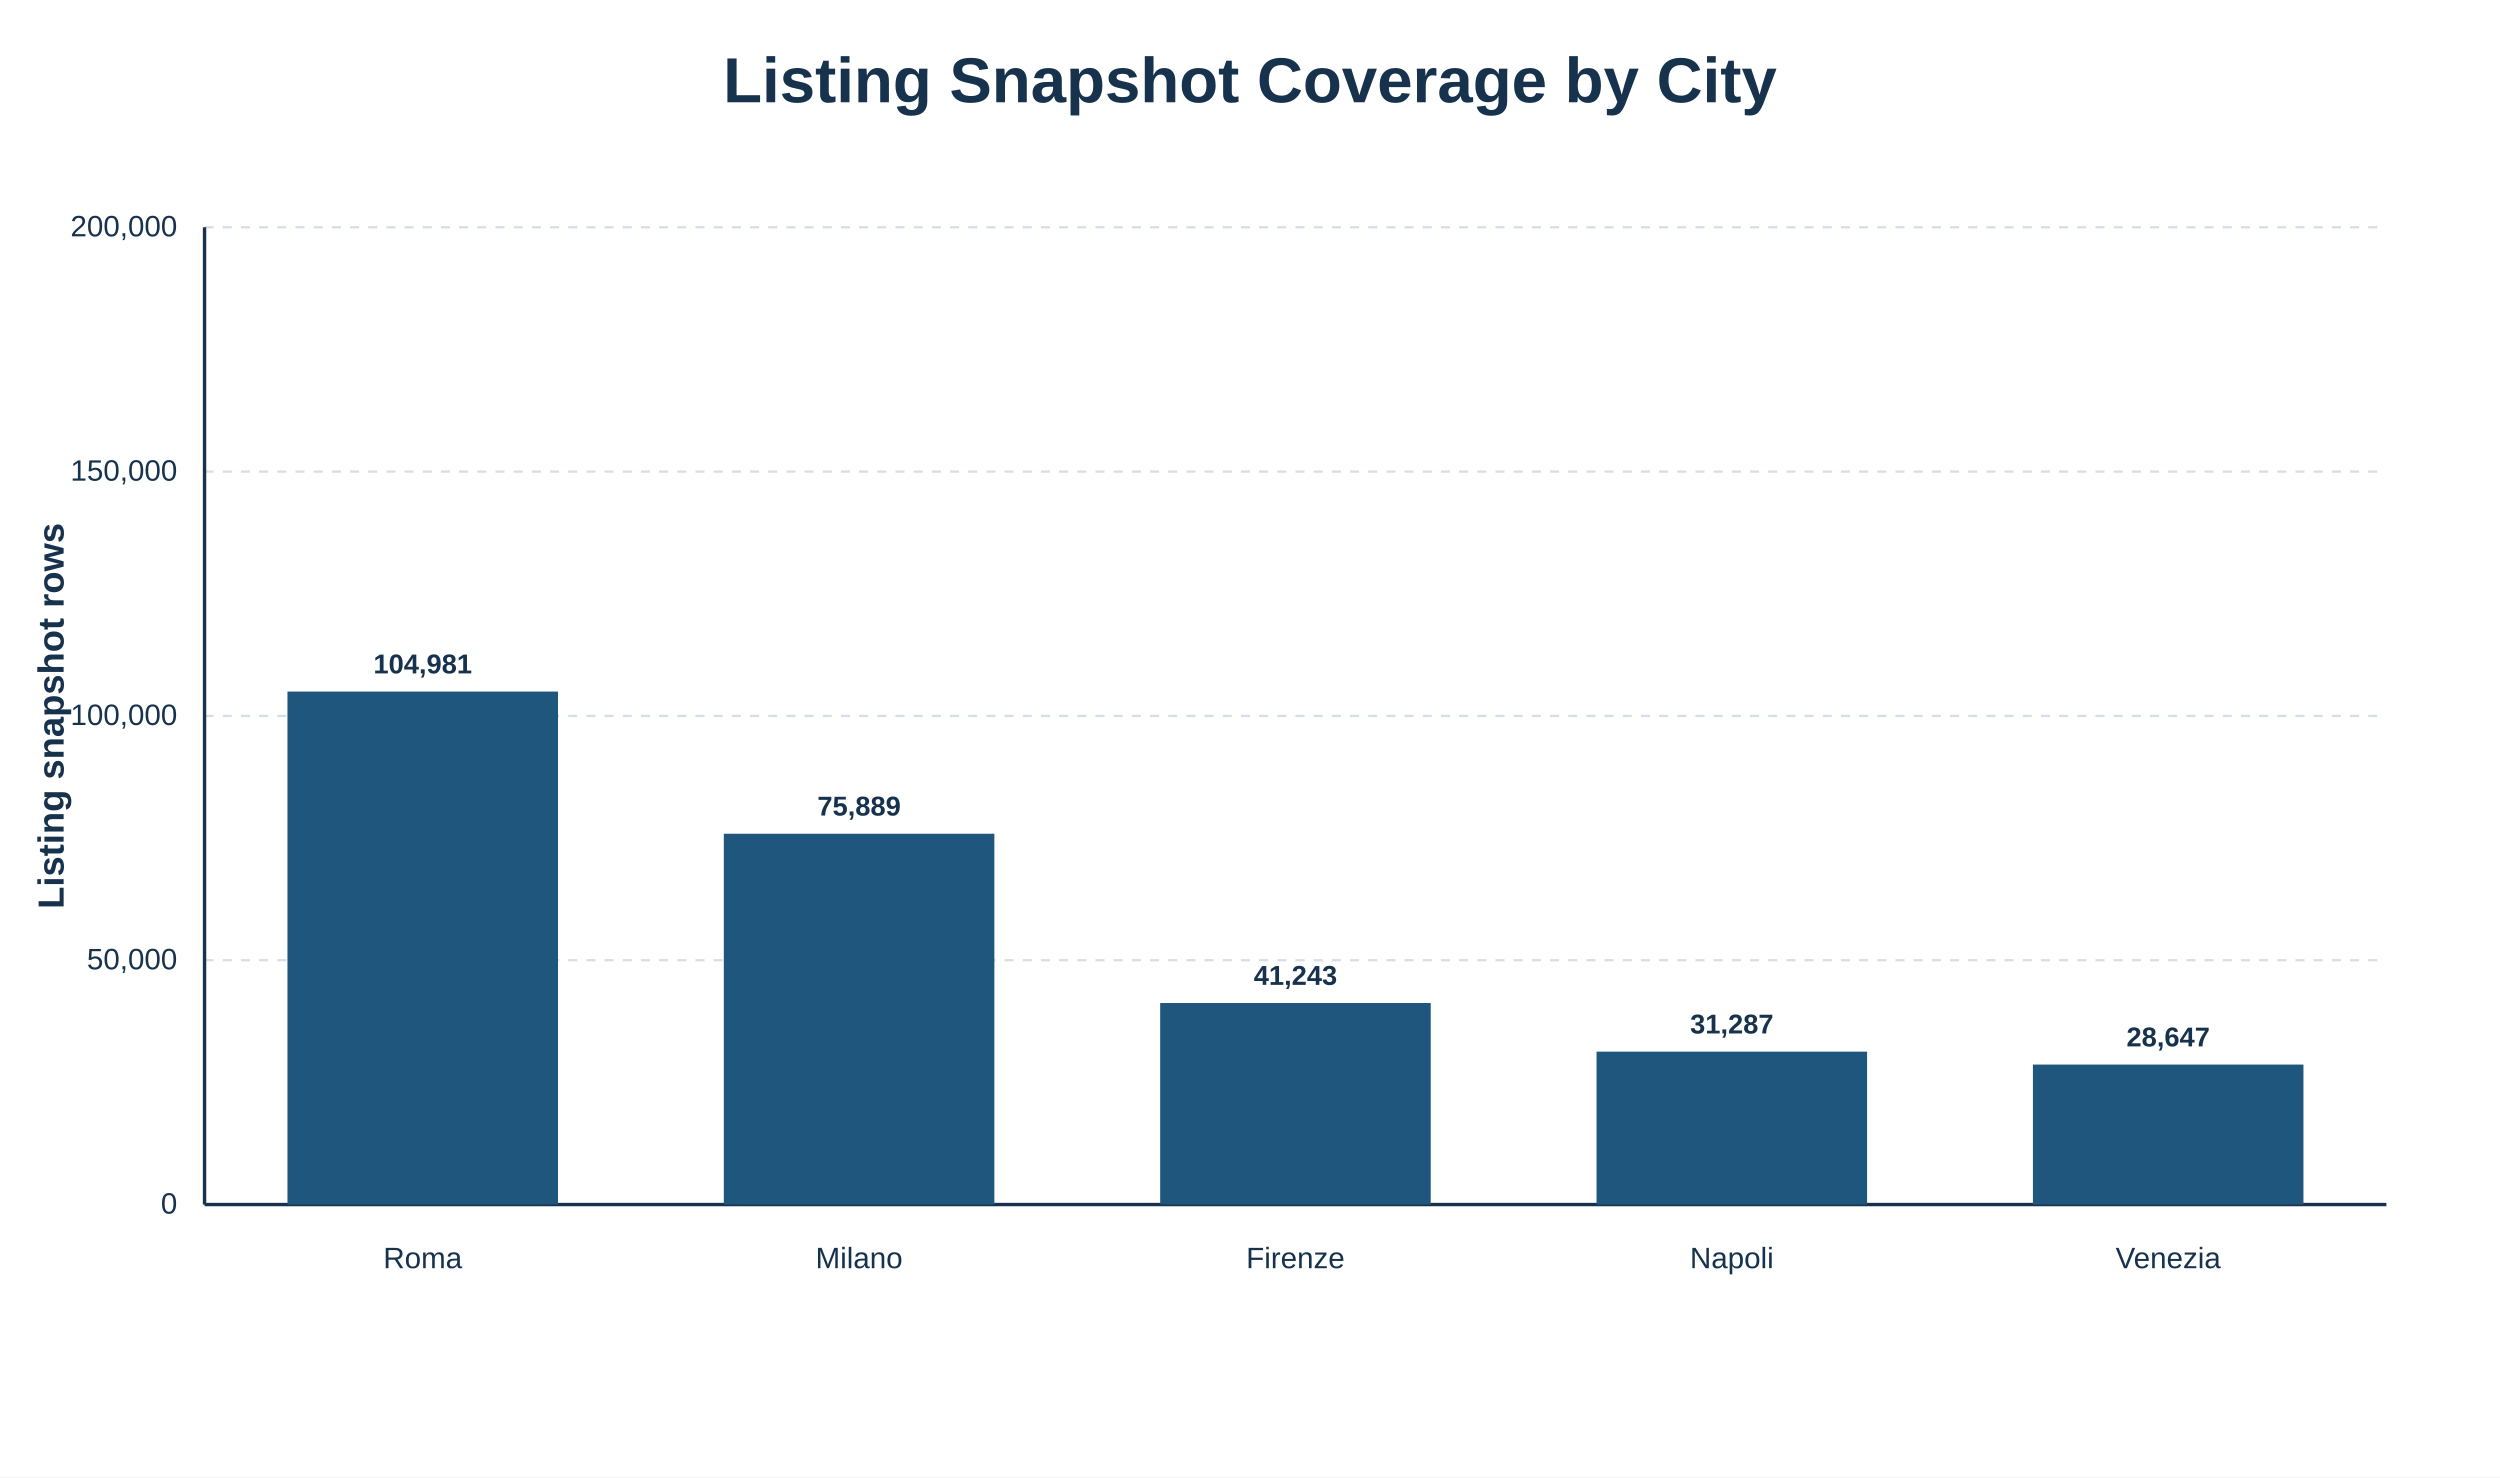
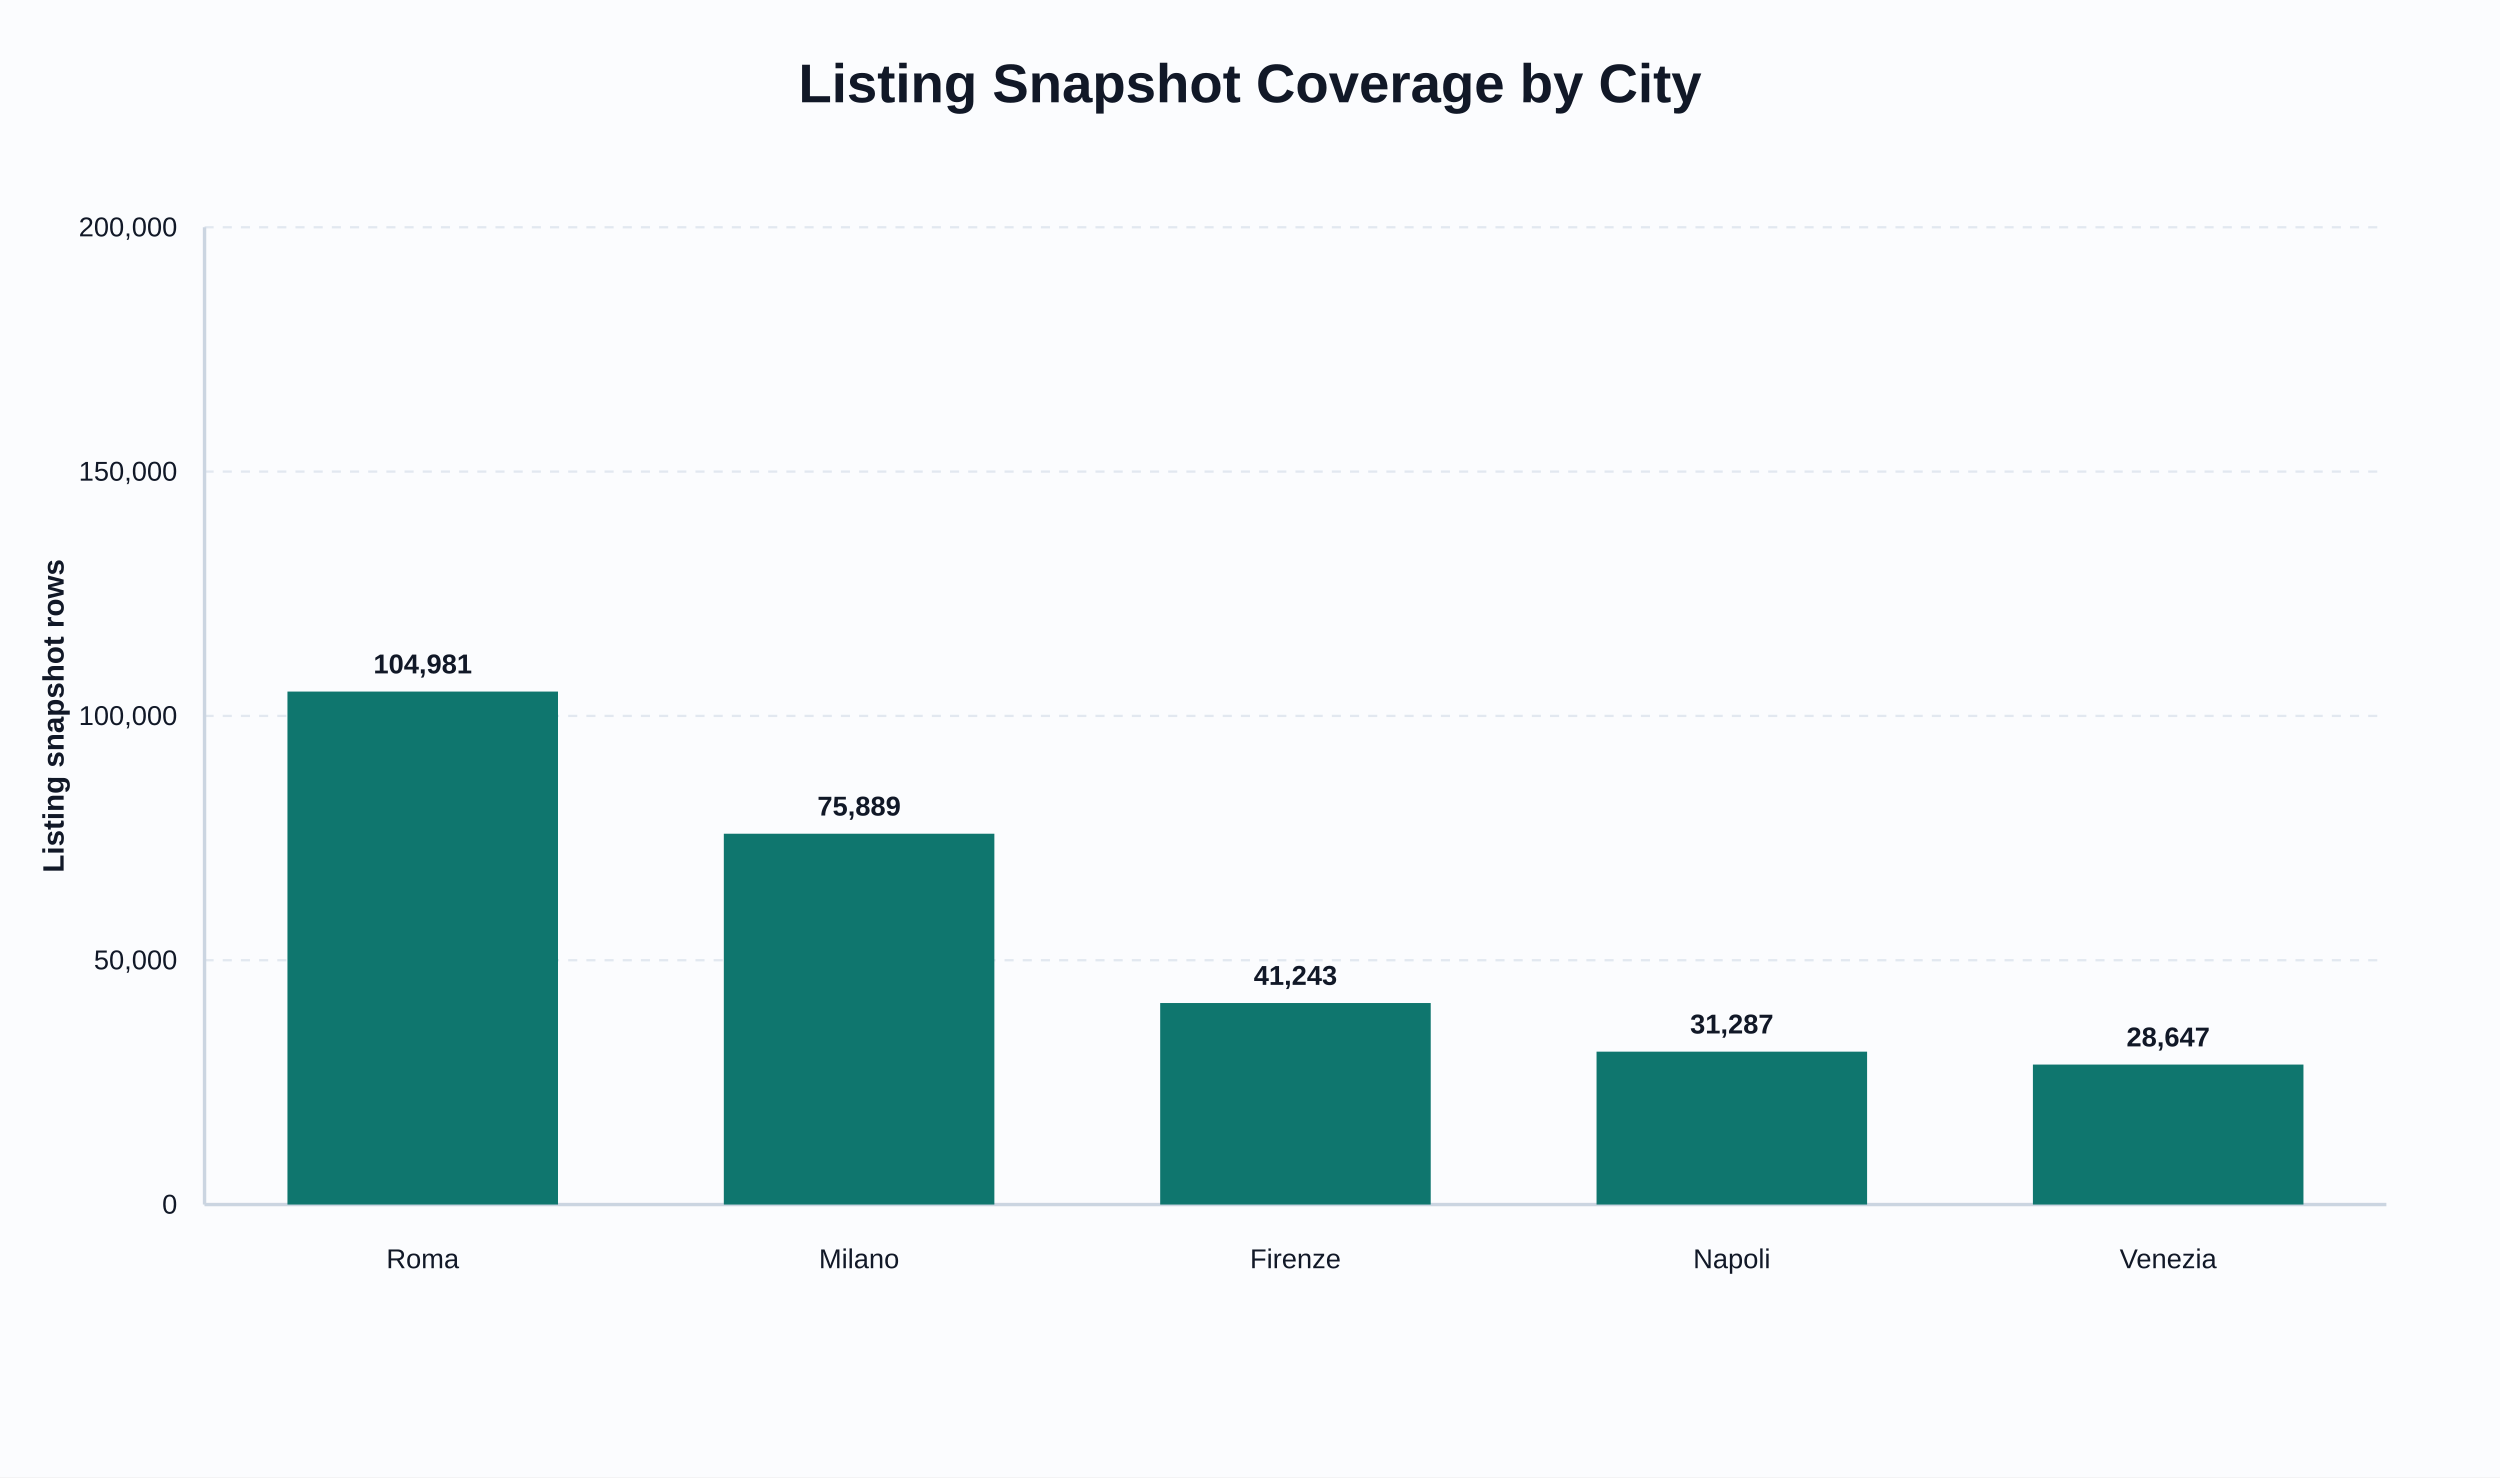
<svg xmlns="http://www.w3.org/2000/svg" width="1100" height="650" viewBox="0 0 1100 650" role="img" aria-labelledby="title">
-   <style>text { font-family: Arial, Helvetica, sans-serif; fill: #17324D; }.title { font-size: 28px; font-weight: 700; }.axis-label { font-size: 16px; font-weight: 600; }.tick { font-size: 13px; }.value { font-size: 12px; font-weight: 600; }.legend { font-size: 13px; }</style>
-   <rect x="0" y="0" width="1100" height="650" fill="#FFFFFF" />
-   <text x="550.00" y="45.00" text-anchor="middle" fill="#17324D" class="title">Listing Snapshot Coverage by City</text>
-   <text x="28.00" y="315.00" text-anchor="middle" fill="#17324D" class="axis-label" transform="rotate(-90.00 28.00 315.00)">Listing snapshot rows</text>
-   <line x1="90.00" y1="530.00" x2="1050.00" y2="530.00" stroke="#D7DEE6" stroke-width="1.00" stroke-dasharray="4 4" />
-   <text x="78.00" y="534.00" text-anchor="end" fill="#17324D" class="tick">0</text>
-   <line x1="90.00" y1="422.50" x2="1050.00" y2="422.50" stroke="#D7DEE6" stroke-width="1.00" stroke-dasharray="4 4" />
-   <text x="78.00" y="426.50" text-anchor="end" fill="#17324D" class="tick">50,000</text>
-   <line x1="90.00" y1="315.00" x2="1050.00" y2="315.00" stroke="#D7DEE6" stroke-width="1.00" stroke-dasharray="4 4" />
-   <text x="78.00" y="319.00" text-anchor="end" fill="#17324D" class="tick">100,000</text>
-   <line x1="90.00" y1="207.50" x2="1050.00" y2="207.50" stroke="#D7DEE6" stroke-width="1.00" stroke-dasharray="4 4" />
-   <text x="78.00" y="211.50" text-anchor="end" fill="#17324D" class="tick">150,000</text>
-   <line x1="90.00" y1="100.00" x2="1050.00" y2="100.00" stroke="#D7DEE6" stroke-width="1.00" stroke-dasharray="4 4" />
-   <text x="78.00" y="104.00" text-anchor="end" fill="#17324D" class="tick">200,000</text>
-   <line x1="90.00" y1="100.00" x2="90.00" y2="530.00" stroke="#17324D" stroke-width="1.50" />
-   <line x1="90.00" y1="530.00" x2="1050.00" y2="530.00" stroke="#17324D" stroke-width="1.50" />
-   <rect x="126.48" y="304.29" width="119.04" height="225.71" fill="#1F567D" stroke="none" />
-   <text x="186.00" y="296.29" text-anchor="middle" fill="#17324D" class="value">104,981</text>
-   <text x="186.00" y="558.00" text-anchor="middle" fill="#17324D" class="tick">Roma</text>
-   <rect x="318.48" y="366.84" width="119.04" height="163.16" fill="#1F567D" stroke="none" />
-   <text x="378.00" y="358.84" text-anchor="middle" fill="#17324D" class="value">75,889</text>
-   <text x="378.00" y="558.00" text-anchor="middle" fill="#17324D" class="tick">Milano</text>
-   <rect x="510.48" y="441.33" width="119.04" height="88.67" fill="#1F567D" stroke="none" />
-   <text x="570.00" y="433.33" text-anchor="middle" fill="#17324D" class="value">41,243</text>
-   <text x="570.00" y="558.00" text-anchor="middle" fill="#17324D" class="tick">Firenze</text>
-   <rect x="702.48" y="462.73" width="119.04" height="67.27" fill="#1F567D" stroke="none" />
-   <text x="762.00" y="454.73" text-anchor="middle" fill="#17324D" class="value">31,287</text>
-   <text x="762.00" y="558.00" text-anchor="middle" fill="#17324D" class="tick">Napoli</text>
-   <rect x="894.48" y="468.41" width="119.04" height="61.59" fill="#1F567D" stroke="none" />
-   <text x="954.00" y="460.41" text-anchor="middle" fill="#17324D" class="value">28,647</text>
-   <text x="954.00" y="558.00" text-anchor="middle" fill="#17324D" class="tick">Venezia</text>
+   <style>text { font-family: Arial, Helvetica, sans-serif; fill: #111827; }.title { font-size: 24px; font-weight: 700; }.axis-label { font-size: 13px; font-weight: 600; }.tick { font-size: 12px; }.value { font-size: 12px; font-weight: 600; }.legend { font-size: 11px; }</style>
+   <rect x="0" y="0" width="1100" height="650" fill="#FBFCFE" />
+   <text x="550.00" y="45.00" text-anchor="middle" fill="#111827" class="title">Listing Snapshot Coverage by City</text>
+   <text x="28.00" y="315.00" text-anchor="middle" fill="#111827" class="axis-label" transform="rotate(-90.00 28.00 315.00)">Listing snapshot rows</text>
+   <line x1="90.00" y1="530.00" x2="1050.00" y2="530.00" stroke="#E2E8F0" stroke-width="1.00" stroke-dasharray="4 4" />
+   <text x="78.00" y="534.00" text-anchor="end" fill="#111827" class="tick">0</text>
+   <line x1="90.00" y1="422.50" x2="1050.00" y2="422.50" stroke="#E2E8F0" stroke-width="1.00" stroke-dasharray="4 4" />
+   <text x="78.00" y="426.50" text-anchor="end" fill="#111827" class="tick">50,000</text>
+   <line x1="90.00" y1="315.00" x2="1050.00" y2="315.00" stroke="#E2E8F0" stroke-width="1.00" stroke-dasharray="4 4" />
+   <text x="78.00" y="319.00" text-anchor="end" fill="#111827" class="tick">100,000</text>
+   <line x1="90.00" y1="207.50" x2="1050.00" y2="207.50" stroke="#E2E8F0" stroke-width="1.00" stroke-dasharray="4 4" />
+   <text x="78.00" y="211.50" text-anchor="end" fill="#111827" class="tick">150,000</text>
+   <line x1="90.00" y1="100.00" x2="1050.00" y2="100.00" stroke="#E2E8F0" stroke-width="1.00" stroke-dasharray="4 4" />
+   <text x="78.00" y="104.00" text-anchor="end" fill="#111827" class="tick">200,000</text>
+   <line x1="90.00" y1="100.00" x2="90.00" y2="530.00" stroke="#CBD5E1" stroke-width="1.50" />
+   <line x1="90.00" y1="530.00" x2="1050.00" y2="530.00" stroke="#CBD5E1" stroke-width="1.50" />
+   <rect x="126.48" y="304.29" width="119.04" height="225.71" fill="#0F766E" stroke="none" />
+   <text x="186.00" y="296.29" text-anchor="middle" fill="#111827" class="value">104,981</text>
+   <text x="186.00" y="558.00" text-anchor="middle" fill="#111827" class="tick">Roma</text>
+   <rect x="318.48" y="366.84" width="119.04" height="163.16" fill="#0F766E" stroke="none" />
+   <text x="378.00" y="358.84" text-anchor="middle" fill="#111827" class="value">75,889</text>
+   <text x="378.00" y="558.00" text-anchor="middle" fill="#111827" class="tick">Milano</text>
+   <rect x="510.48" y="441.33" width="119.04" height="88.67" fill="#0F766E" stroke="none" />
+   <text x="570.00" y="433.33" text-anchor="middle" fill="#111827" class="value">41,243</text>
+   <text x="570.00" y="558.00" text-anchor="middle" fill="#111827" class="tick">Firenze</text>
+   <rect x="702.48" y="462.73" width="119.04" height="67.27" fill="#0F766E" stroke="none" />
+   <text x="762.00" y="454.73" text-anchor="middle" fill="#111827" class="value">31,287</text>
+   <text x="762.00" y="558.00" text-anchor="middle" fill="#111827" class="tick">Napoli</text>
+   <rect x="894.48" y="468.41" width="119.04" height="61.59" fill="#0F766E" stroke="none" />
+   <text x="954.00" y="460.41" text-anchor="middle" fill="#111827" class="value">28,647</text>
+   <text x="954.00" y="558.00" text-anchor="middle" fill="#111827" class="tick">Venezia</text>
</svg>
